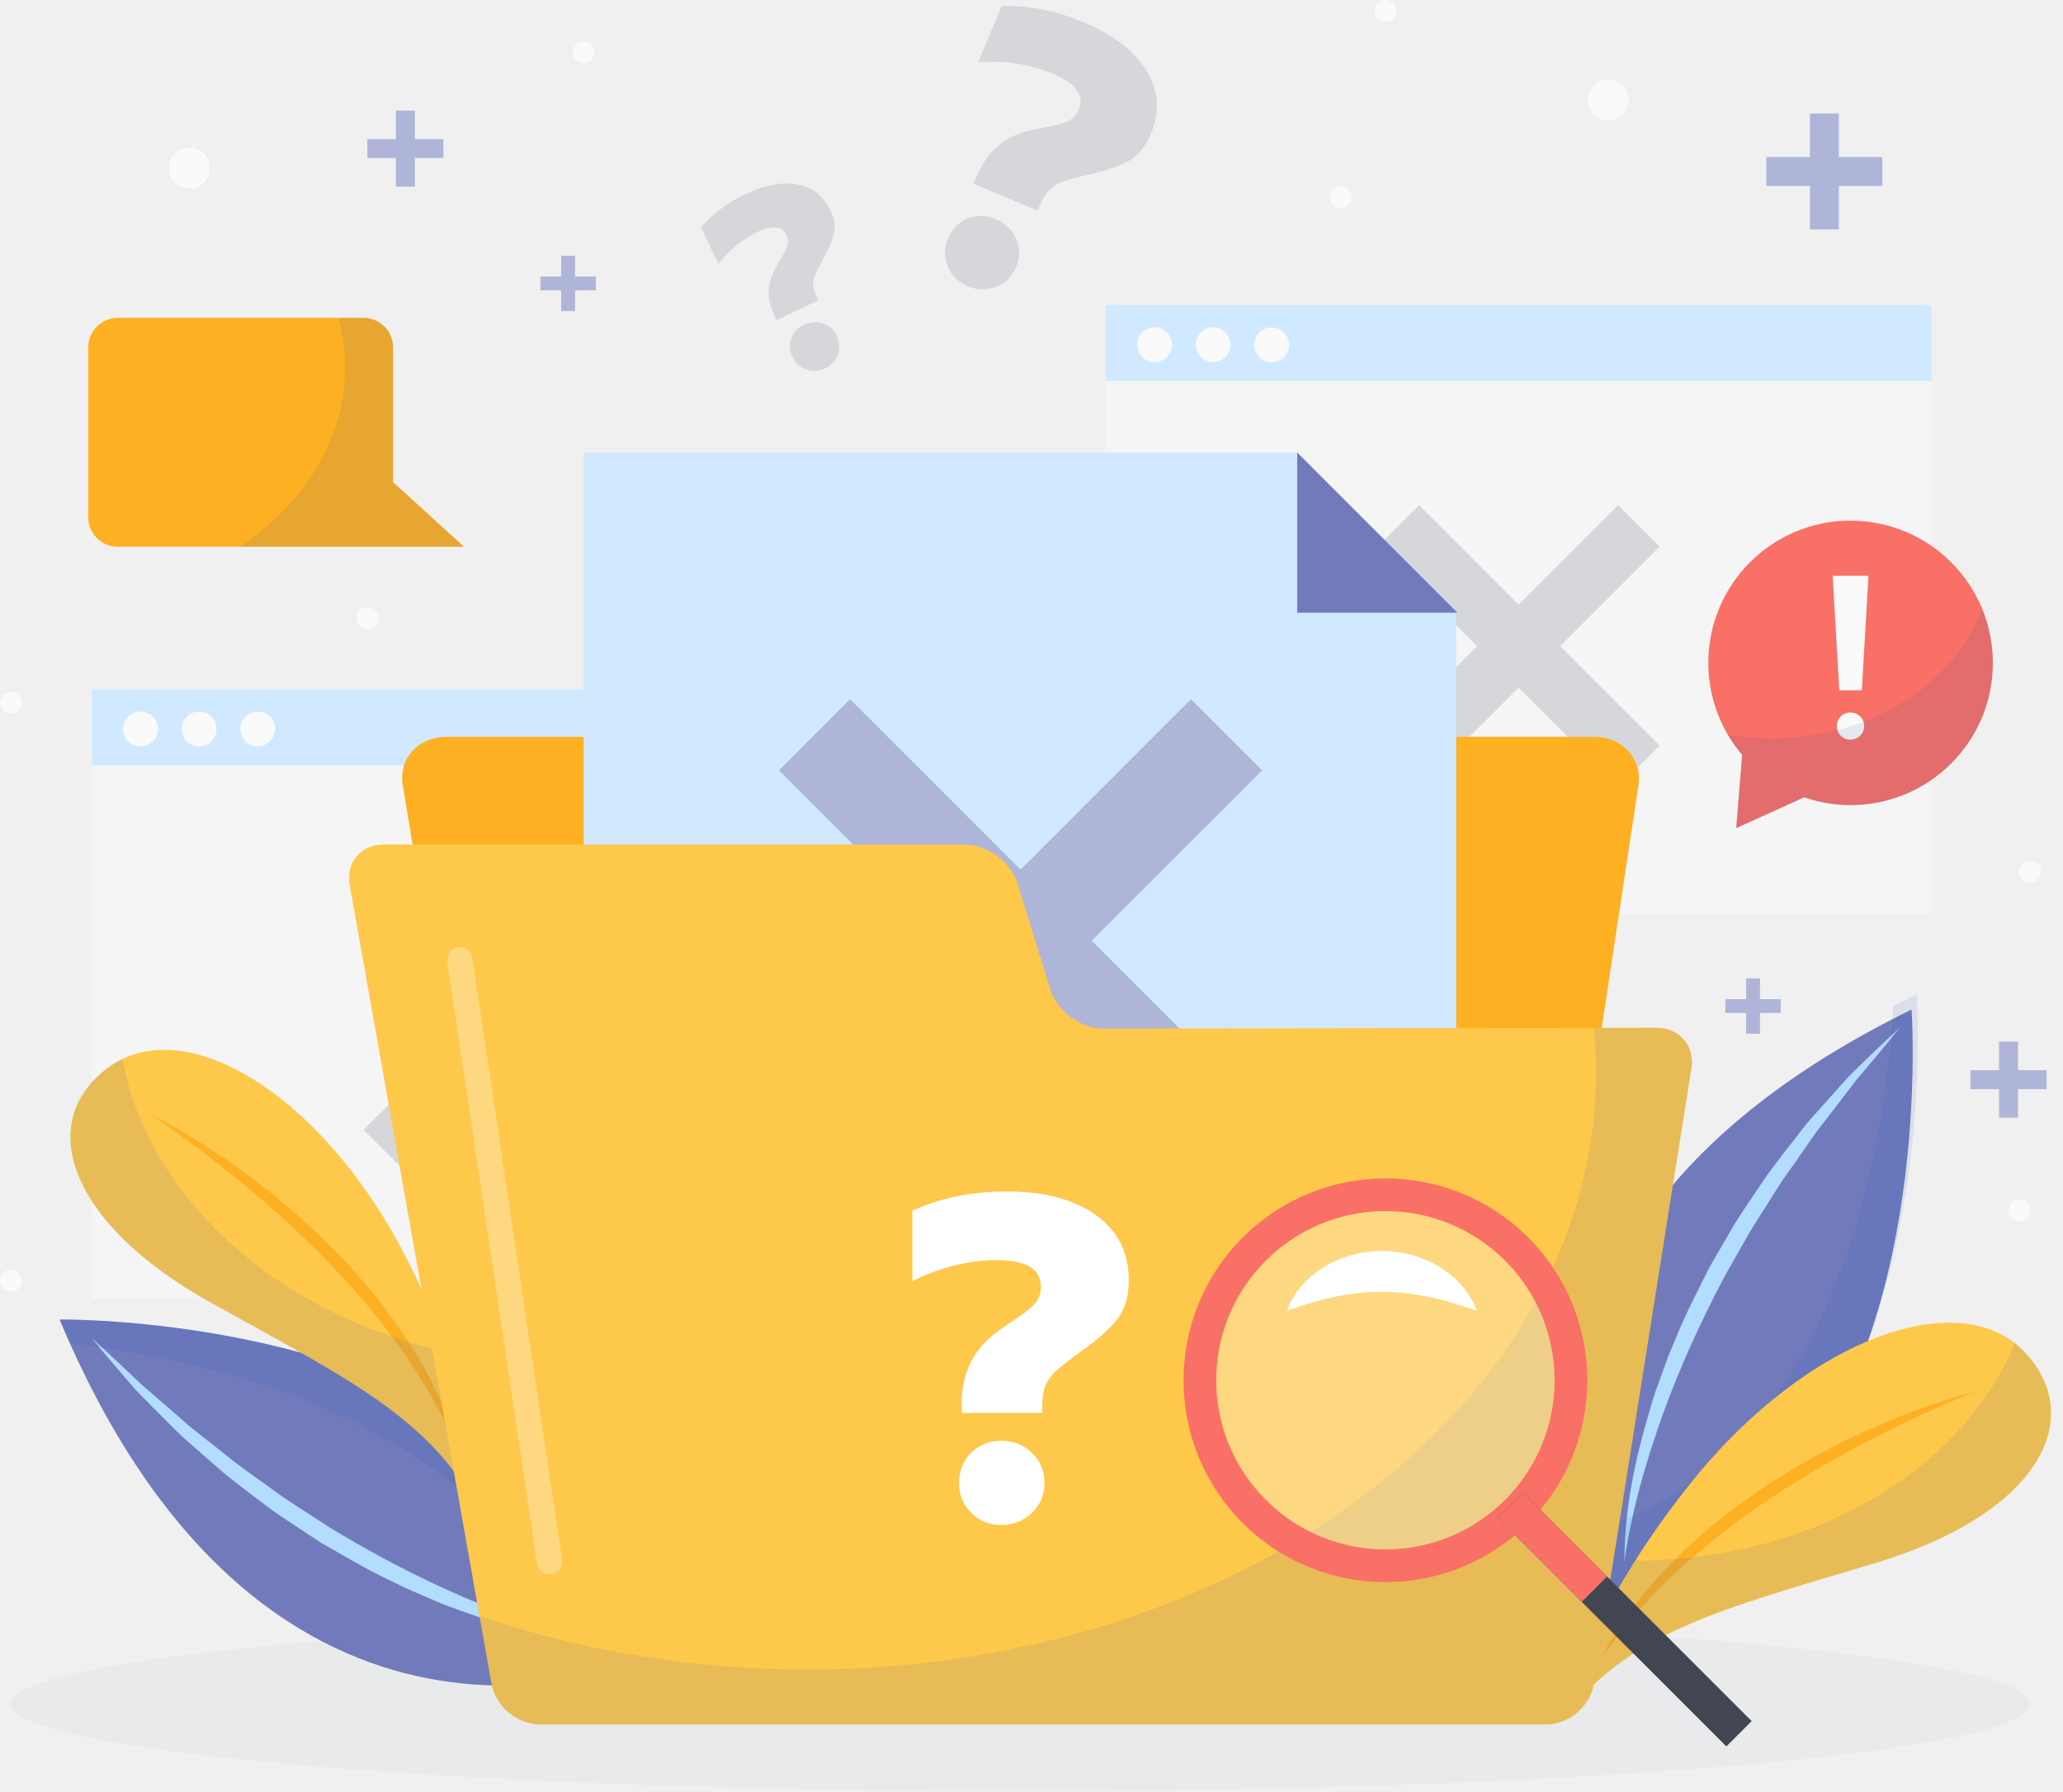
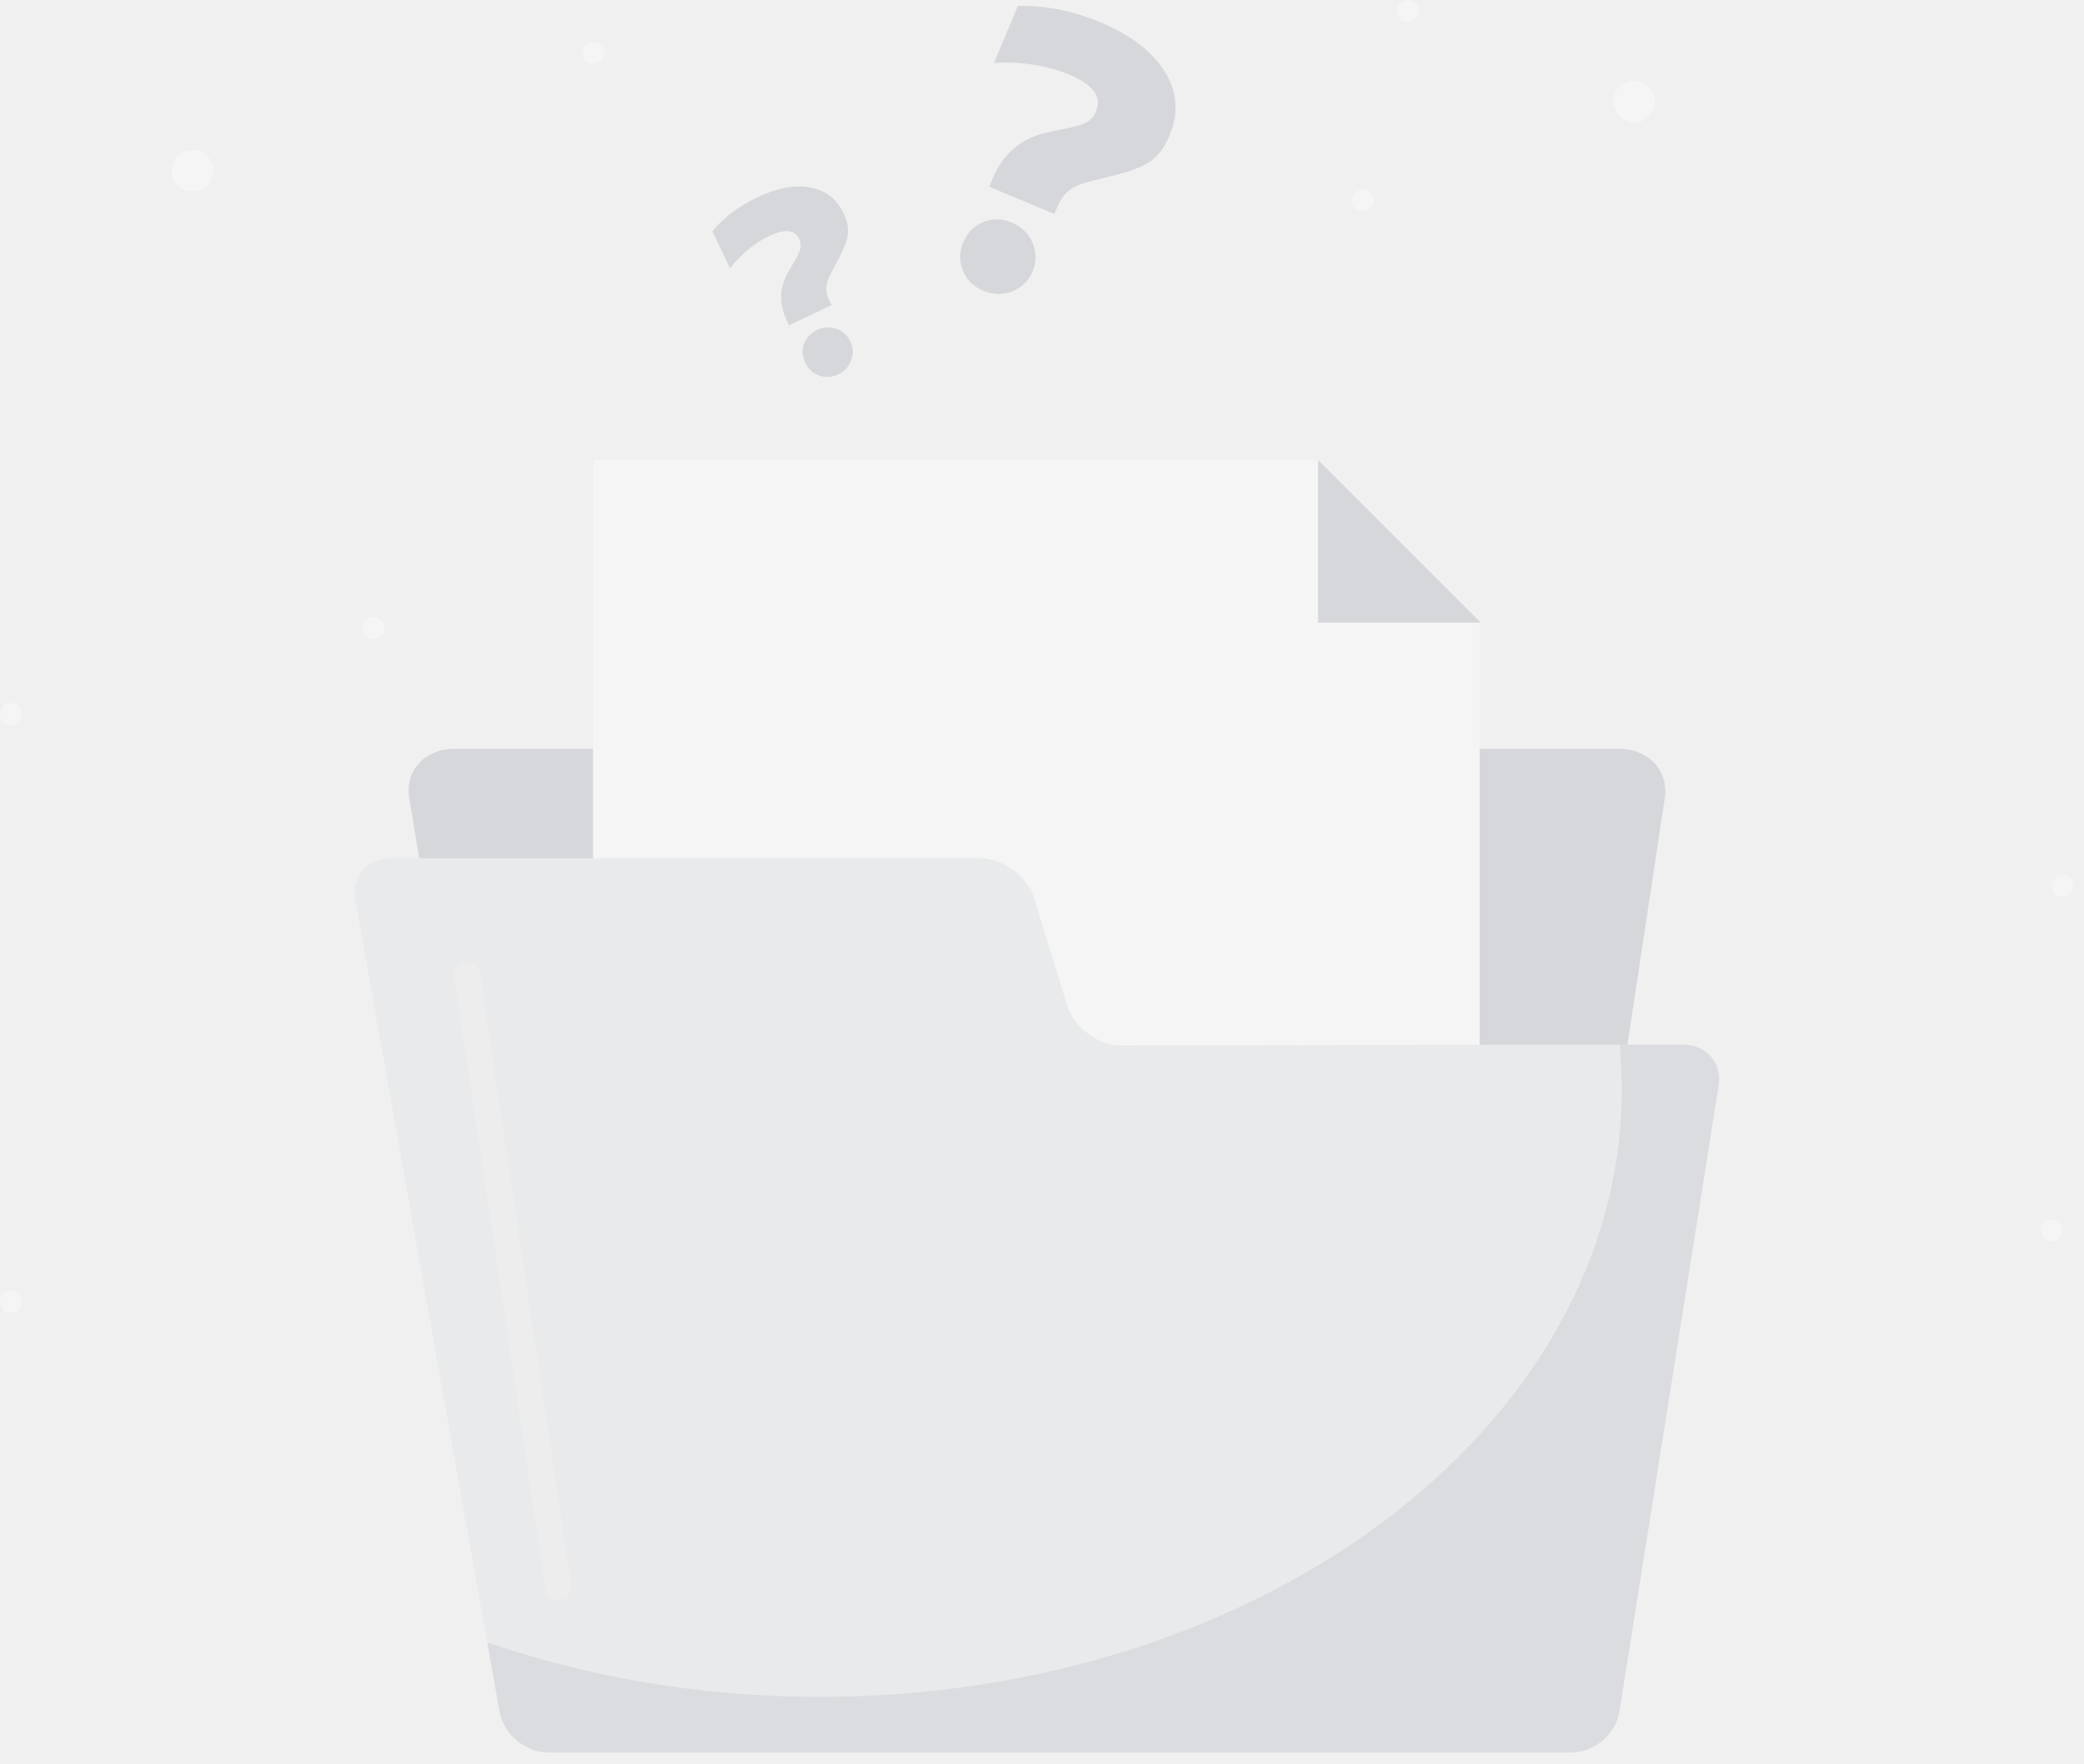
- <svg xmlns="http://www.w3.org/2000/svg" width="152" height="132" viewBox="0 0 152 132" fill="none">
-   <path d="M67.612 50.793H6.753V95.686H67.612V50.793Z" fill="#F5F5F5" />
-   <path d="M67.612 50.793H6.753V56.392H67.612V50.793Z" fill="#D1E9FF" />
-   <path d="M11.637 53.723C11.637 54.43 11.063 55.005 10.356 55.005C9.649 55.005 9.074 54.43 9.074 53.723C9.074 53.016 9.649 52.441 10.356 52.441C11.063 52.441 11.637 53.016 11.637 53.723Z" fill="#FAFAFA" />
-   <path d="M15.951 53.723C15.951 54.43 15.376 55.005 14.669 55.005C13.963 55.005 13.388 54.43 13.388 53.723C13.388 53.016 13.963 52.441 14.669 52.441C15.376 52.441 15.951 53.016 15.951 53.723Z" fill="#FAFAFA" />
-   <path d="M20.268 53.723C20.268 54.43 19.693 55.005 18.987 55.005C18.28 55.005 17.705 54.43 17.705 53.723C17.705 53.016 18.28 52.441 18.987 52.441C19.693 52.441 20.268 53.016 20.268 53.723Z" fill="#FAFAFA" />
-   <path d="M47.571 68.604L44.513 65.543L37.182 72.874L29.851 65.543L26.79 68.604L34.121 75.935L26.79 83.262L29.851 86.324L37.182 78.993L44.513 86.324L47.571 83.262L40.24 75.935L47.571 68.604Z" fill="#D5D7DA" />
-   <path d="M142.319 22.477H81.46V67.37H142.319V22.477Z" fill="#F5F5F5" />
-   <path d="M142.319 22.477H81.46V28.075H142.319V22.477Z" fill="#D1E9FF" />
-   <path d="M86.346 25.407C86.346 26.113 85.771 26.688 85.064 26.688C84.357 26.688 83.782 26.113 83.782 25.407C83.782 24.7 84.357 24.125 85.064 24.125C85.771 24.125 86.346 24.7 86.346 25.407Z" fill="#FAFAFA" />
-   <path d="M90.662 25.407C90.662 26.113 90.087 26.688 89.38 26.688C88.674 26.688 88.099 26.113 88.099 25.407C88.099 24.7 88.674 24.125 89.38 24.125C90.087 24.125 90.662 24.7 90.662 25.407Z" fill="#FAFAFA" />
-   <path d="M94.976 25.407C94.976 26.113 94.401 26.688 93.695 26.688C92.988 26.688 92.413 26.113 92.413 25.407C92.413 24.7 92.988 24.125 93.695 24.125C94.401 24.125 94.976 24.7 94.976 25.407Z" fill="#FAFAFA" />
-   <path d="M122.282 40.286L119.22 37.228L111.889 44.556L104.559 37.228L101.501 40.286L108.832 47.617L101.501 54.948L104.559 58.005L111.889 50.678L119.22 58.005L122.282 54.948L114.951 47.617L122.282 40.286Z" fill="#D5D7DA" />
-   <path d="M75.192 132.001C116.28 132.001 149.588 129.122 149.588 125.571C149.588 122.019 116.28 119.141 75.192 119.141C34.103 119.141 0.795 122.019 0.795 125.571C0.795 129.122 34.103 132.001 75.192 132.001Z" fill="#E9EAEB" />
-   <path d="M57.047 23.223C56.48 22.036 56.509 20.886 57.135 19.77L57.439 19.239C57.736 18.755 57.926 18.382 58.01 18.118C58.094 17.858 58.069 17.594 57.944 17.323C57.622 16.65 56.897 16.58 55.766 17.118C55.242 17.367 54.733 17.697 54.242 18.103C53.752 18.51 53.316 18.96 52.935 19.455L51.653 16.767C52.492 15.767 53.572 14.951 54.901 14.317C56.333 13.632 57.611 13.391 58.735 13.592C59.859 13.793 60.672 14.42 61.178 15.482C61.46 16.075 61.555 16.62 61.463 17.115C61.372 17.609 61.112 18.235 60.687 18.997C60.405 19.517 60.207 19.909 60.09 20.172C59.973 20.436 59.914 20.696 59.914 20.952C59.914 21.209 59.988 21.491 60.134 21.791L60.291 22.124L57.219 23.589L57.044 23.223H57.047ZM59.402 27.232C58.948 27.071 58.611 26.764 58.395 26.309C58.171 25.844 58.142 25.387 58.307 24.936C58.472 24.486 58.786 24.149 59.252 23.929C59.706 23.713 60.167 23.684 60.632 23.838C61.101 23.995 61.441 24.299 61.657 24.753C61.873 25.207 61.895 25.665 61.723 26.126C61.551 26.588 61.236 26.925 60.782 27.144C60.317 27.368 59.856 27.397 59.402 27.236V27.232Z" fill="#D5D7DA" />
-   <path d="M71.969 12.967C72.734 11.14 74.056 10.019 75.935 9.605L76.836 9.415C77.678 9.261 78.289 9.104 78.663 8.935C79.04 8.767 79.315 8.478 79.487 8.064C79.922 7.024 79.271 6.141 77.531 5.413C76.726 5.076 75.847 4.834 74.898 4.688C73.95 4.541 73.005 4.505 72.072 4.578L73.804 0.44C75.766 0.378 77.769 0.773 79.813 1.63C82.017 2.553 83.57 3.747 84.47 5.208C85.375 6.669 85.485 8.218 84.8 9.847C84.415 10.759 83.903 11.414 83.255 11.806C82.607 12.198 81.644 12.535 80.365 12.824C79.501 13.029 78.861 13.198 78.447 13.333C78.033 13.465 77.685 13.659 77.396 13.919C77.107 14.179 76.868 14.541 76.671 15.007L76.458 15.519L71.731 13.538L71.969 12.974V12.967ZM69.823 19.631C69.549 18.958 69.556 18.273 69.849 17.573C70.149 16.856 70.632 16.365 71.303 16.098C71.973 15.83 72.665 15.849 73.382 16.149C74.082 16.442 74.576 16.929 74.873 17.61C75.166 18.291 75.166 18.98 74.873 19.679C74.58 20.378 74.089 20.862 73.397 21.129C72.705 21.396 72.009 21.385 71.314 21.092C70.596 20.792 70.102 20.305 69.827 19.631H69.823Z" fill="#D5D7DA" />
-   <path d="M148.687 78.864V76.762H147.288V78.864H145.187V80.262H147.288V82.364H148.687V80.262H150.789V78.864H148.687Z" fill="#AFB5D9" />
-   <path d="M135.486 11.571V8.363H133.355V11.571H130.147V13.702H133.355V16.91H135.486V13.702H138.69V11.571H135.486Z" fill="#AFB5D9" />
-   <path d="M129.675 73.632V72.102H128.657V73.632H127.126V74.65H128.657V76.181H129.675V74.65H131.205V73.632H129.675Z" fill="#AFB5D9" />
-   <path d="M42.367 20.378V18.848H41.349V20.378H39.818V21.396H41.349V22.927H42.367V21.396H43.901V20.378H42.367Z" fill="#AFB5D9" />
-   <path d="M30.565 10.252V8.15H29.17V10.252H27.068V11.647H29.17V13.753H30.565V11.647H32.667V10.252H30.565Z" fill="#AFB5D9" />
-   <path d="M99.6 14.544C99.6 14.987 99.242 15.343 98.802 15.343C98.363 15.343 98.004 14.984 98.004 14.544C98.004 14.105 98.363 13.746 98.802 13.746C99.242 13.746 99.6 14.105 99.6 14.544Z" fill="#FAFAFA" />
-   <path d="M102.875 0.798C102.875 1.241 102.516 1.597 102.077 1.597C101.637 1.597 101.278 1.238 101.278 0.798C101.278 0.359 101.637 0 102.077 0C102.516 0 102.875 0.359 102.875 0.798Z" fill="#FAFAFA" />
-   <path d="M118.496 8.884C119.331 8.884 120.008 8.207 120.008 7.372C120.008 6.536 119.331 5.859 118.496 5.859C117.66 5.859 116.983 6.536 116.983 7.372C116.983 8.207 117.66 8.884 118.496 8.884Z" fill="#FAFAFA" />
-   <path d="M150.387 64.236C150.387 64.679 150.028 65.034 149.588 65.034C149.149 65.034 148.79 64.675 148.79 64.236C148.79 63.796 149.149 63.438 149.588 63.438C150.028 63.438 150.387 63.796 150.387 64.236Z" fill="#FAFAFA" />
-   <path d="M149.588 89.197C149.588 89.64 149.229 89.995 148.789 89.995C148.35 89.995 147.991 89.636 147.991 89.197C147.991 88.757 148.35 88.398 148.789 88.398C149.229 88.398 149.588 88.757 149.588 89.197Z" fill="#FAFAFA" />
-   <path d="M27.866 45.542C27.866 45.986 27.507 46.341 27.068 46.341C26.628 46.341 26.27 45.982 26.27 45.542C26.27 45.103 26.628 44.744 27.068 44.744C27.507 44.744 27.866 45.103 27.866 45.542Z" fill="#FAFAFA" />
-   <path d="M13.952 13.896C14.787 13.896 15.464 13.219 15.464 12.383C15.464 11.548 14.787 10.871 13.952 10.871C13.117 10.871 12.44 11.548 12.44 12.383C12.44 13.219 13.117 13.896 13.952 13.896Z" fill="#FAFAFA" />
-   <path d="M43.806 3.845C43.806 4.288 43.447 4.643 43.007 4.643C42.568 4.643 42.209 4.285 42.209 3.845C42.209 3.406 42.568 3.047 43.007 3.047C43.447 3.047 43.806 3.406 43.806 3.845Z" fill="#FAFAFA" />
-   <path d="M1.597 51.788C1.597 52.232 1.238 52.587 0.798 52.587C0.359 52.587 0 52.228 0 51.788C0 51.349 0.359 50.99 0.798 50.99C1.238 50.99 1.597 51.349 1.597 51.788Z" fill="#FAFAFA" />
-   <path d="M1.597 94.39C1.597 94.833 1.238 95.188 0.798 95.188C0.359 95.188 0 94.829 0 94.39C0 93.951 0.359 93.592 0.798 93.592C1.238 93.592 1.597 93.951 1.597 94.39Z" fill="#FAFAFA" />
-   <path d="M118.155 118.463C118.155 118.463 104.907 91.977 140.84 74.4C140.84 74.4 143.594 112.142 118.155 118.463Z" fill="#717BBC" />
-   <path d="M119.683 115.09C119.675 111.304 120.466 107.543 121.554 103.914C121.693 103.46 121.817 103.003 121.971 102.552L122.458 101.212L122.945 99.872L123.498 98.557C124.209 96.792 125.098 95.111 125.941 93.409L127.372 90.944C127.834 90.113 128.357 89.322 128.892 88.535C129.43 87.751 129.939 86.949 130.5 86.188C131.071 85.43 131.653 84.679 132.235 83.932L133.11 82.811L134.052 81.746L135.945 79.629C136.256 79.274 136.6 78.948 136.937 78.619L137.955 77.63C138.636 76.975 139.321 76.326 140.013 75.686C139.42 76.422 138.823 77.15 138.219 77.872L137.311 78.948C137.007 79.307 136.699 79.659 136.424 80.043L134.711 82.277L133.846 83.386L133.045 84.54C132.514 85.309 131.975 86.078 131.433 86.836C130.906 87.608 130.43 88.414 129.928 89.198C128.885 90.746 128.024 92.409 127.087 94.02C125.336 97.316 123.791 100.718 122.513 104.226C121.261 107.741 120.21 111.348 119.683 115.083V115.09Z" fill="#B2DDFF" />
-   <path opacity="0.1" d="M139.496 74.137C138.994 83.244 135.871 107.452 117.027 112.934C117.708 115.684 118.532 117.332 118.532 117.332C143.971 111.008 141.217 73.269 141.217 73.269C140.631 73.555 140.056 73.848 139.496 74.137Z" fill="#1849A9" />
-   <path d="M114.914 126.987C114.914 126.987 116.8 118.924 124.684 109.15C133.322 98.443 144.589 94.591 149.265 99.736C153.806 104.731 149.946 111.633 138.254 115.159C126.562 118.686 119.953 120.205 114.914 126.987Z" fill="#FEC84B" />
-   <path d="M145.563 102.541C142.887 103.599 140.298 104.826 137.753 106.126C135.215 107.44 132.74 108.865 130.374 110.458C128.001 112.036 125.746 113.783 123.651 115.712C121.564 117.65 119.652 119.781 118.001 122.139C118.667 120.861 119.455 119.649 120.304 118.477C121.183 117.331 122.117 116.214 123.138 115.189C125.167 113.116 127.448 111.3 129.851 109.682C131.063 108.887 132.293 108.129 133.556 107.422C134.827 106.73 136.112 106.067 137.43 105.474C140.056 104.273 142.769 103.259 145.56 102.545L145.563 102.541Z" fill="#FDB022" />
-   <path opacity="0.1" d="M149.265 99.735C149.013 99.457 148.734 99.207 148.445 98.981C144.651 108.27 133.571 114.997 120.48 115.012C116.097 121.947 114.914 126.982 114.914 126.982C119.953 120.201 126.562 118.681 138.254 115.155C149.946 111.628 153.802 104.726 149.265 99.731V99.735Z" fill="#1849A9" />
-   <path d="M47.054 122.458C47.054 122.458 19.84 134.135 4.391 97.239C4.391 97.239 42.228 96.694 47.054 122.458Z" fill="#717BBC" />
-   <path d="M44.879 121.179C41.1 120.967 37.391 119.956 33.832 118.656C33.389 118.491 32.934 118.337 32.495 118.158L31.188 117.594L29.881 117.026L28.603 116.4C26.881 115.587 25.256 114.599 23.604 113.661L21.228 112.087C20.426 111.578 19.664 111.006 18.913 110.432C18.163 109.849 17.394 109.293 16.662 108.689C15.94 108.073 15.222 107.451 14.512 106.825L13.446 105.887L12.436 104.888L10.433 102.874C10.096 102.544 9.792 102.182 9.481 101.823L8.554 100.75C7.939 100.032 7.335 99.307 6.734 98.582C7.434 99.219 8.13 99.856 8.814 100.501L9.836 101.471C10.177 101.793 10.51 102.123 10.876 102.42L13.003 104.258L14.058 105.184L15.16 106.052C15.896 106.627 16.632 107.209 17.357 107.795C18.097 108.366 18.873 108.886 19.628 109.436C21.114 110.571 22.722 111.523 24.274 112.555C27.46 114.496 30.767 116.236 34.194 117.715C37.629 119.169 41.17 120.428 44.868 121.175L44.879 121.179Z" fill="#B2DDFF" />
-   <path opacity="0.1" d="M5.156 99.008C14.219 100.044 38.204 104.574 42.576 123.703C45.359 123.187 47.054 122.458 47.054 122.458C42.228 96.694 4.391 97.239 4.391 97.239C4.643 97.843 4.9 98.429 5.156 99.008Z" fill="#1849A9" />
-   <path d="M35.864 112.515C35.864 112.515 35.732 104.232 30.096 93.012C23.922 80.716 13.732 74.564 8.071 78.603C2.574 82.521 4.881 90.083 15.559 96.011C26.237 101.936 32.378 104.822 35.864 112.519V112.515Z" fill="#FEC84B" />
-   <path d="M11.092 82.127C13.483 83.727 15.753 85.478 17.965 87.286C20.166 89.11 22.286 91.025 24.256 93.083C26.241 95.126 28.075 97.312 29.712 99.641C31.341 101.978 32.755 104.464 33.872 107.122C33.491 105.735 32.978 104.38 32.396 103.054C31.781 101.747 31.107 100.458 30.323 99.239C28.782 96.781 26.936 94.522 24.933 92.435C23.919 91.402 22.875 90.399 21.788 89.443C20.693 88.499 19.576 87.576 18.415 86.719C16.105 84.987 13.666 83.42 11.092 82.131V82.127Z" fill="#FDB022" />
-   <path opacity="0.1" d="M8.067 78.603C8.375 78.383 8.697 78.2 9.03 78.043C10.766 87.926 20.173 96.85 32.964 99.64C35.779 107.348 35.864 112.519 35.864 112.519C32.378 104.822 26.241 101.936 15.559 96.011C4.881 90.087 2.574 82.525 8.071 78.603H8.067Z" fill="#1849A9" />
-   <path d="M111.242 120.535C110.945 122.494 108.979 124.098 106.866 124.098H44.436C42.327 124.098 40.335 122.498 40.013 120.542L29.675 57.852C29.353 55.897 30.814 54.297 32.927 54.297H117.419C119.528 54.297 121.015 55.901 120.719 57.86L111.245 120.535H111.242Z" fill="#FDB022" />
-   <path d="M95.576 33.348H43.004V107.407H107.29V45.237L95.576 33.348Z" fill="#D1E9FF" />
-   <path d="M95.577 33.348L107.379 45.15H95.577V33.348Z" fill="#717BBC" />
-   <path d="M92.995 56.769L87.751 51.525L75.192 64.085L62.632 51.525L57.392 56.769L69.948 69.325L57.392 81.885L62.632 87.129L75.192 74.569L87.751 87.129L92.995 81.885L80.435 69.325L92.995 56.769Z" fill="#AFB5D9" />
-   <path d="M81.292 75.807C79.633 75.807 77.879 74.514 77.388 72.929L74.979 65.118C74.492 63.533 72.734 62.236 71.075 62.236H28.251C26.592 62.236 25.475 63.573 25.764 65.202L36.219 124.106C36.508 125.739 38.101 127.072 39.76 127.072H113.944C115.603 127.072 117.17 125.732 117.43 124.095L124.622 78.714C124.882 77.078 123.736 75.741 122.08 75.741L81.292 75.8V75.807Z" fill="#FEC84B" />
-   <path d="M70.859 103.413C70.859 101.121 71.771 99.334 73.591 98.052L74.466 97.444C75.298 96.906 75.876 96.463 76.202 96.111C76.528 95.763 76.693 95.331 76.693 94.815C76.693 93.511 75.602 92.86 73.423 92.86C72.412 92.86 71.365 92.995 70.288 93.266C69.212 93.537 68.186 93.918 67.22 94.412V89.22C69.289 88.275 71.603 87.803 74.166 87.803C76.931 87.803 79.124 88.381 80.739 89.538C82.358 90.695 83.167 92.296 83.167 94.343C83.167 95.489 82.907 96.415 82.391 97.126C81.874 97.832 80.995 98.627 79.761 99.502C78.93 100.11 78.322 100.575 77.942 100.901C77.561 101.227 77.271 101.593 77.081 101.996C76.891 102.402 76.795 102.897 76.795 103.479V104.12H70.859V103.413ZM71.552 111.487C70.955 110.89 70.658 110.154 70.658 109.279C70.658 108.404 70.955 107.639 71.552 107.053C72.145 106.467 72.895 106.178 73.793 106.178C74.69 106.178 75.418 106.474 76.034 107.071C76.653 107.668 76.96 108.404 76.96 109.279C76.96 110.154 76.649 110.89 76.034 111.487C75.415 112.084 74.668 112.381 73.793 112.381C72.918 112.381 72.145 112.084 71.552 111.487Z" fill="white" />
-   <path opacity="0.1" d="M122.081 75.748L117.441 75.755C117.544 76.825 117.599 77.901 117.599 78.989C117.599 103.314 91.563 123.036 59.446 123.036C50.84 123.036 42.675 121.619 35.329 119.082L36.223 124.113C36.512 125.746 38.105 127.079 39.764 127.079H113.948C115.607 127.079 117.174 125.739 117.434 124.102L124.626 78.721C124.886 77.085 123.739 75.748 122.084 75.748H122.081Z" fill="#1849A9" />
+ <svg xmlns="http://www.w3.org/2000/svg" width="143" height="121" viewBox="0 0 143 121" fill="none">
+   <path d="M53.983 21.973C53.446 20.85 53.474 19.762 54.066 18.706L54.354 18.203C54.634 17.746 54.815 17.392 54.894 17.143C54.974 16.897 54.95 16.647 54.832 16.391C54.527 15.753 53.841 15.687 52.77 16.197C52.275 16.432 51.793 16.744 51.329 17.129C50.864 17.514 50.452 17.94 50.092 18.407L48.879 15.864C49.672 14.918 50.695 14.145 51.952 13.546C53.307 12.898 54.517 12.669 55.58 12.86C56.644 13.05 57.413 13.643 57.892 14.648C58.158 15.209 58.248 15.726 58.162 16.193C58.075 16.661 57.829 17.254 57.427 17.974C57.16 18.466 56.973 18.837 56.862 19.087C56.752 19.336 56.696 19.582 56.696 19.825C56.696 20.067 56.765 20.334 56.904 20.618L57.053 20.933L54.146 22.32L53.98 21.973H53.983ZM56.211 25.767C55.781 25.615 55.462 25.324 55.258 24.894C55.047 24.454 55.019 24.021 55.175 23.595C55.331 23.169 55.629 22.85 56.069 22.642C56.499 22.437 56.935 22.41 57.375 22.555C57.819 22.704 58.141 22.992 58.346 23.421C58.55 23.851 58.571 24.284 58.408 24.721C58.245 25.157 57.947 25.476 57.517 25.684C57.077 25.895 56.641 25.923 56.211 25.771V25.767Z" fill="#D5D7DA" />
+   <path d="M68.104 12.268C68.828 10.539 70.079 9.479 71.856 9.087L72.709 8.907C73.506 8.762 74.085 8.613 74.438 8.453C74.795 8.294 75.055 8.02 75.218 7.628C75.63 6.644 75.013 5.809 73.367 5.12C72.605 4.801 71.773 4.572 70.876 4.434C69.978 4.295 69.084 4.26 68.201 4.33L69.84 0.414C71.697 0.355 73.592 0.73 75.526 1.54C77.612 2.414 79.081 3.543 79.933 4.926C80.789 6.308 80.893 7.774 80.245 9.316C79.882 10.179 79.396 10.799 78.783 11.17C78.17 11.54 77.258 11.859 76.049 12.133C75.231 12.327 74.625 12.486 74.234 12.615C73.842 12.739 73.513 12.923 73.239 13.169C72.965 13.415 72.74 13.758 72.553 14.198L72.352 14.683L67.879 12.809L68.104 12.275V12.268ZM66.073 18.575C65.813 17.937 65.82 17.289 66.097 16.627C66.382 15.948 66.839 15.484 67.473 15.231C68.107 14.978 68.762 14.995 69.441 15.279C70.103 15.557 70.571 16.017 70.852 16.662C71.129 17.306 71.129 17.958 70.852 18.62C70.574 19.282 70.11 19.739 69.455 19.992C68.8 20.245 68.142 20.234 67.484 19.957C66.804 19.673 66.337 19.212 66.077 18.575H66.073Z" fill="#D5D7DA" />
+   <path d="M94.25 13.763C94.25 14.182 93.91 14.519 93.495 14.519C93.079 14.519 92.739 14.179 92.739 13.763C92.739 13.347 93.079 13.008 93.495 13.008C93.91 13.008 94.25 13.347 94.25 13.763Z" fill="#F5F5F5" />
+   <path d="M97.349 0.755C97.349 1.175 97.009 1.511 96.593 1.511C96.177 1.511 95.838 1.171 95.838 0.755C95.838 0.34 96.177 0 96.593 0C97.009 0 97.349 0.34 97.349 0.755Z" fill="#F5F5F5" />
+   <path d="M112.131 8.405C112.922 8.405 113.562 7.764 113.562 6.974C113.562 6.184 112.922 5.543 112.131 5.543C111.341 5.543 110.7 6.184 110.7 6.974C110.7 7.764 111.341 8.405 112.131 8.405Z" fill="#F5F5F5" />
+   <path d="M142.309 60.783C142.309 61.202 141.969 61.538 141.553 61.538C141.137 61.538 140.798 61.199 140.798 60.783C140.798 60.367 141.137 60.027 141.553 60.027C141.969 60.027 142.309 60.367 142.309 60.783Z" fill="#F5F5F5" />
+   <path d="M141.552 84.404C141.552 84.823 141.212 85.159 140.796 85.159C140.381 85.159 140.041 84.82 140.041 84.404C140.041 83.988 140.381 83.648 140.796 83.648C141.212 83.648 141.552 83.988 141.552 84.404Z" fill="#F5F5F5" />
+   <path d="M26.369 43.095C26.369 43.514 26.03 43.851 25.614 43.851C25.198 43.851 24.858 43.511 24.858 43.095C24.858 42.679 25.198 42.34 25.614 42.34C26.03 42.34 26.369 42.679 26.369 43.095Z" fill="#F5F5F5" />
+   <path d="M13.203 13.147C13.993 13.147 14.634 12.507 14.634 11.716C14.634 10.926 13.993 10.285 13.203 10.285C12.412 10.285 11.771 10.926 11.771 11.716C11.771 12.507 12.412 13.147 13.203 13.147Z" fill="#F5F5F5" />
+   <path d="M41.452 3.638C41.452 4.057 41.113 4.394 40.697 4.394C40.281 4.394 39.941 4.054 39.941 3.638C39.941 3.222 40.281 2.883 40.697 2.883C41.113 2.883 41.452 3.222 41.452 3.638Z" fill="#F5F5F5" />
+   <path d="M1.511 49.005C1.511 49.425 1.171 49.761 0.755 49.761C0.34 49.761 0 49.421 0 49.005C0 48.59 0.34 48.25 0.755 48.25C1.171 48.25 1.511 48.59 1.511 49.005Z" fill="#F5F5F5" />
+   <path d="M1.511 89.318C1.511 89.737 1.171 90.073 0.755 90.073C0.34 90.073 0 89.734 0 89.318C0 88.902 0.34 88.562 0.755 88.562C1.171 88.562 1.511 88.902 1.511 89.318Z" fill="#F5F5F5" />
+   <path d="M105.266 114.059C104.985 115.912 103.124 117.43 101.125 117.43H42.049C40.053 117.43 38.168 115.916 37.863 114.065L28.081 54.743C27.776 52.893 29.159 51.379 31.158 51.379H111.111C113.107 51.379 114.514 52.897 114.233 54.75L105.269 114.059H105.266Z" fill="#D5D7DA" />
+   <path d="M90.442 31.555H40.694V101.636H101.527V42.806L90.442 31.555Z" fill="#F5F5F5" />
+   <path d="M90.443 31.555L101.611 42.723H90.443V31.555Z" fill="#D5D7DA" />
+   <path d="M76.925 71.732C75.356 71.732 73.696 70.509 73.232 69.009L70.952 61.618C70.491 60.117 68.828 58.891 67.258 58.891H26.734C25.164 58.891 24.107 60.155 24.381 61.697L34.274 117.436C34.548 118.982 36.055 120.243 37.625 120.243H107.823C109.393 120.243 110.876 118.975 111.122 117.426L117.927 74.483C118.174 72.934 117.089 71.67 115.523 71.67L76.925 71.725V71.732Z" fill="#E9EAEB" />
+   <path opacity="0.2" d="M115.523 71.678L111.132 71.685C111.229 72.697 111.281 73.715 111.281 74.744C111.281 97.763 86.645 116.426 56.253 116.426C48.11 116.426 40.383 115.085 33.432 112.683L34.277 117.444C34.551 118.99 36.058 120.251 37.628 120.251H107.827C109.396 120.251 110.879 118.983 111.125 117.434L117.931 74.491C118.177 72.942 117.092 71.678 115.526 71.678H115.523Z" fill="#A4A7AE" />
  <g opacity="0.3">
-     <path d="M32.967 70.98C33.187 72.46 33.406 73.939 33.63 75.415C34.153 78.934 34.681 82.453 35.204 85.972C35.842 90.256 36.482 94.54 37.123 98.825C37.672 102.505 38.222 106.181 38.767 109.861C38.95 111.084 39.133 112.307 39.313 113.527C39.397 114.102 39.448 114.695 39.573 115.262C39.577 115.288 39.58 115.314 39.584 115.336C39.661 115.841 40.294 116.116 40.741 115.995C41.279 115.848 41.473 115.343 41.4 114.838C41.18 113.358 40.961 111.879 40.737 110.403C40.214 106.884 39.686 103.365 39.163 99.846C38.522 95.562 37.885 91.278 37.244 86.993C36.695 83.313 36.145 79.637 35.6 75.957C35.417 74.734 35.234 73.511 35.054 72.291C34.97 71.716 34.919 71.123 34.794 70.556C34.791 70.53 34.787 70.504 34.783 70.482C34.706 69.977 34.073 69.702 33.626 69.823C33.088 69.97 32.894 70.475 32.967 70.98Z" fill="white" />
+     <path d="M31.197 67.167C31.405 68.567 31.613 69.966 31.824 71.363C32.319 74.693 32.818 78.023 33.314 81.353C33.917 85.407 34.523 89.461 35.13 93.515C35.649 96.997 36.169 100.476 36.685 103.959C36.859 105.116 37.032 106.273 37.202 107.427C37.281 107.971 37.33 108.533 37.448 109.07C37.451 109.094 37.455 109.118 37.458 109.139C37.531 109.617 38.13 109.877 38.553 109.763C39.062 109.624 39.246 109.146 39.177 108.668C38.969 107.268 38.761 105.868 38.55 104.472C38.054 101.142 37.555 97.812 37.06 94.482C36.453 90.428 35.85 86.374 35.244 82.319C34.724 78.837 34.204 75.358 33.688 71.876C33.515 70.718 33.342 69.561 33.172 68.407C33.092 67.863 33.044 67.302 32.926 66.765C32.922 66.74 32.919 66.716 32.915 66.695C32.843 66.217 32.243 65.957 31.82 66.072C31.311 66.21 31.127 66.689 31.197 67.167Z" fill="#F5F5F5" />
  </g>
-   <path d="M136.347 38.367C130.558 38.367 125.867 43.062 125.867 48.847C125.867 51.436 126.805 53.802 128.361 55.629L127.921 61.026L132.931 58.756C134.004 59.126 135.153 59.331 136.351 59.331C142.14 59.331 146.831 54.636 146.831 48.851C146.831 43.065 142.137 38.371 136.351 38.371L136.347 38.367Z" fill="#F97066" />
-   <path d="M135.622 54.217C135.431 54.026 135.336 53.788 135.336 53.506C135.336 53.224 135.431 52.986 135.622 52.796C135.812 52.606 136.05 52.507 136.332 52.507C136.614 52.507 136.852 52.602 137.05 52.796C137.247 52.986 137.346 53.224 137.346 53.506C137.346 53.788 137.247 54.026 137.05 54.217C136.852 54.407 136.614 54.506 136.332 54.506C136.05 54.506 135.812 54.411 135.622 54.217ZM135.028 42.426H137.668L137.178 50.866H135.519L135.028 42.426Z" fill="#FAFAFA" />
-   <path opacity="0.1" d="M130.606 54.404C129.467 54.404 128.357 54.305 127.288 54.115C127.603 54.653 127.962 55.158 128.361 55.631L127.922 61.028L132.931 58.758C134.004 59.128 135.154 59.333 136.351 59.333C142.14 59.333 146.831 54.638 146.831 48.853C146.831 47.45 146.553 46.114 146.055 44.891C143.957 50.413 137.838 54.408 130.609 54.408L130.606 54.404Z" fill="#1849A9" />
-   <path d="M28.961 35.533V25.595C28.961 24.401 27.983 23.424 26.789 23.424H8.674C7.481 23.424 6.503 24.401 6.503 25.595V38.119C6.503 39.312 7.481 40.29 8.674 40.29H34.186L28.961 35.533Z" fill="#FDB022" />
-   <path opacity="0.1" d="M28.961 35.533V25.595C28.961 24.401 27.983 23.424 26.79 23.424H24.933C25.255 24.603 25.427 25.83 25.427 27.086C25.427 32.366 22.428 37.093 17.697 40.29H34.186L28.961 35.533Z" fill="#1849A9" />
-   <path d="M91.56 91.198C85.752 97.005 85.752 106.427 91.56 112.234C97.367 118.042 106.789 118.042 112.597 112.234C118.404 106.427 118.404 97.005 112.597 91.198C106.789 85.39 97.367 85.39 91.56 91.198ZM110.89 110.528C106.024 115.395 98.133 115.395 93.263 110.528C88.396 105.662 88.396 97.77 93.263 92.9C98.129 88.034 106.02 88.034 110.89 92.9C115.757 97.767 115.757 105.658 110.89 110.528Z" fill="#F97066" />
-   <path opacity="0.3" d="M102.076 114.181C108.96 114.181 114.541 108.601 114.541 101.717C114.541 94.833 108.96 89.252 102.076 89.252C95.192 89.252 89.611 94.833 89.611 101.717C89.611 108.601 95.192 114.181 102.076 114.181Z" fill="white" />
-   <path d="M112.194 109.966L110.33 111.83L127.197 128.697L129.061 126.832L112.194 109.966Z" fill="#414651" />
-   <path d="M112.193 109.97L110.329 111.834L116.541 118.046L118.405 116.181L112.193 109.97Z" fill="#F97066" />
-   <path d="M94.818 96.591C95.291 95.225 96.327 94.123 97.576 93.358C98.832 92.596 100.318 92.189 101.809 92.189C103.299 92.186 104.789 92.592 106.045 93.354C107.294 94.119 108.33 95.225 108.799 96.591C107.437 96.13 106.283 95.767 105.137 95.544C104.002 95.313 102.907 95.207 101.809 95.203C100.71 95.203 99.612 95.309 98.477 95.54C97.33 95.763 96.177 96.13 94.818 96.591Z" fill="white" />
</svg>
